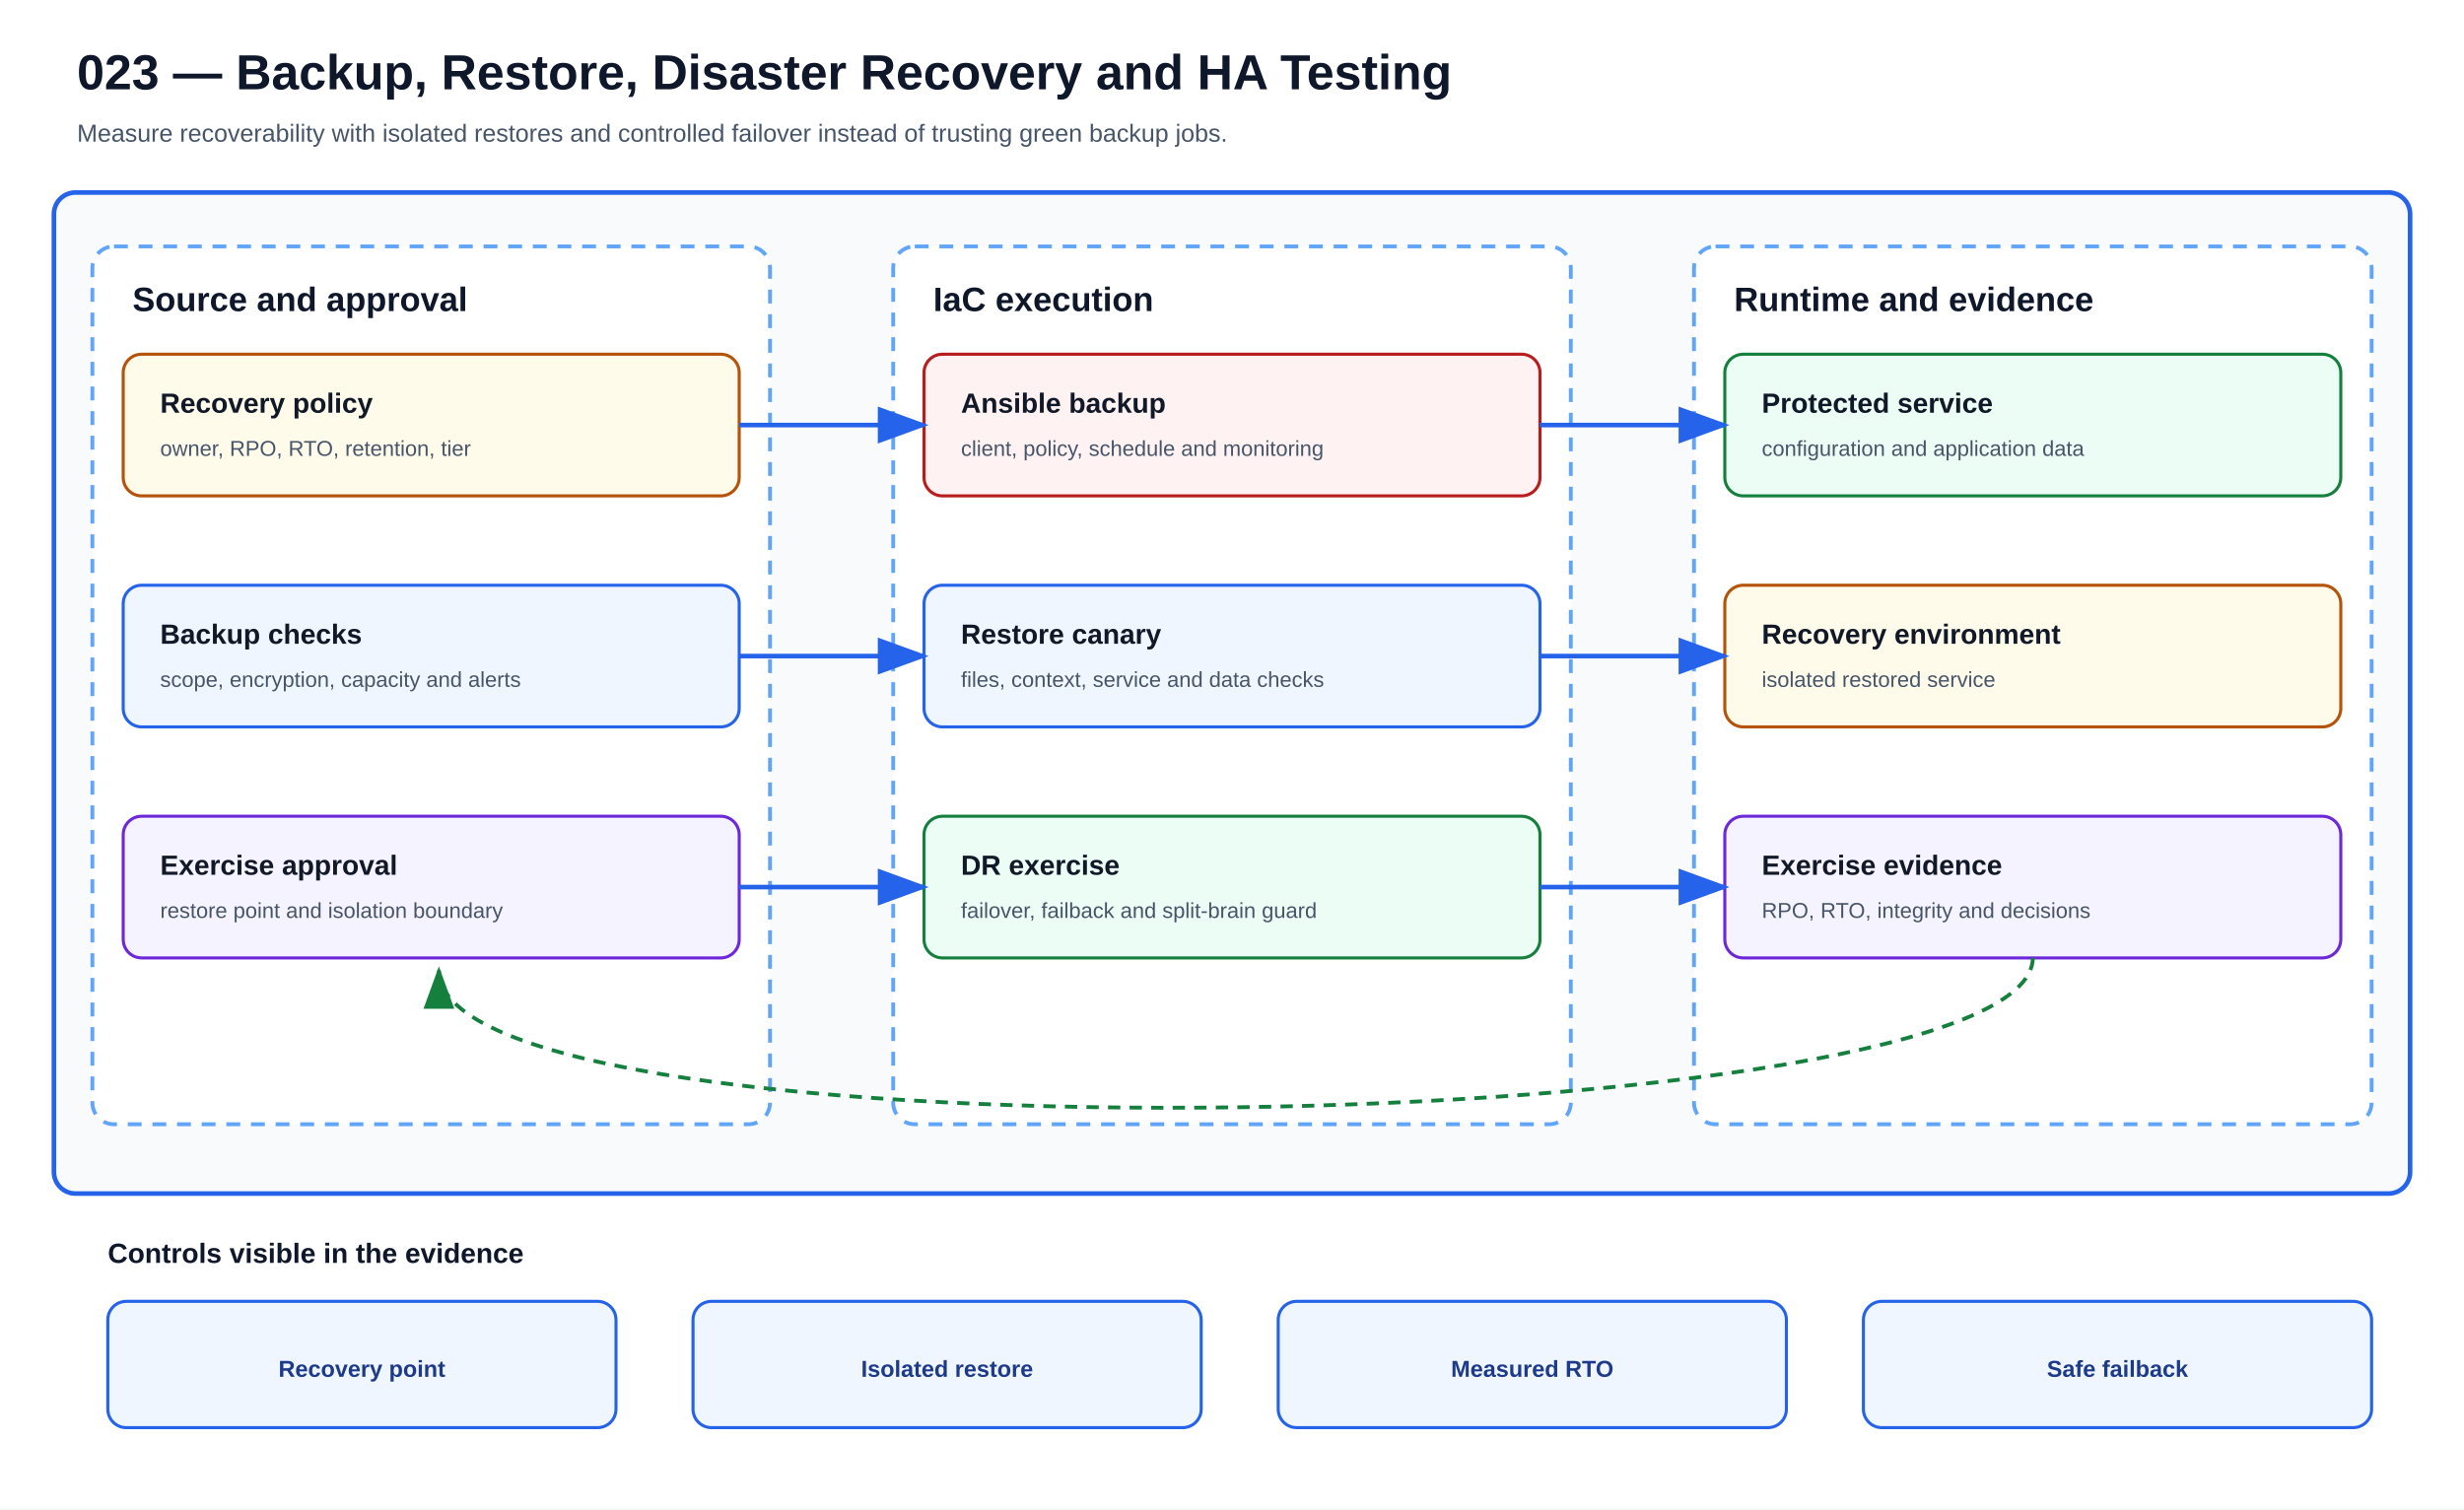
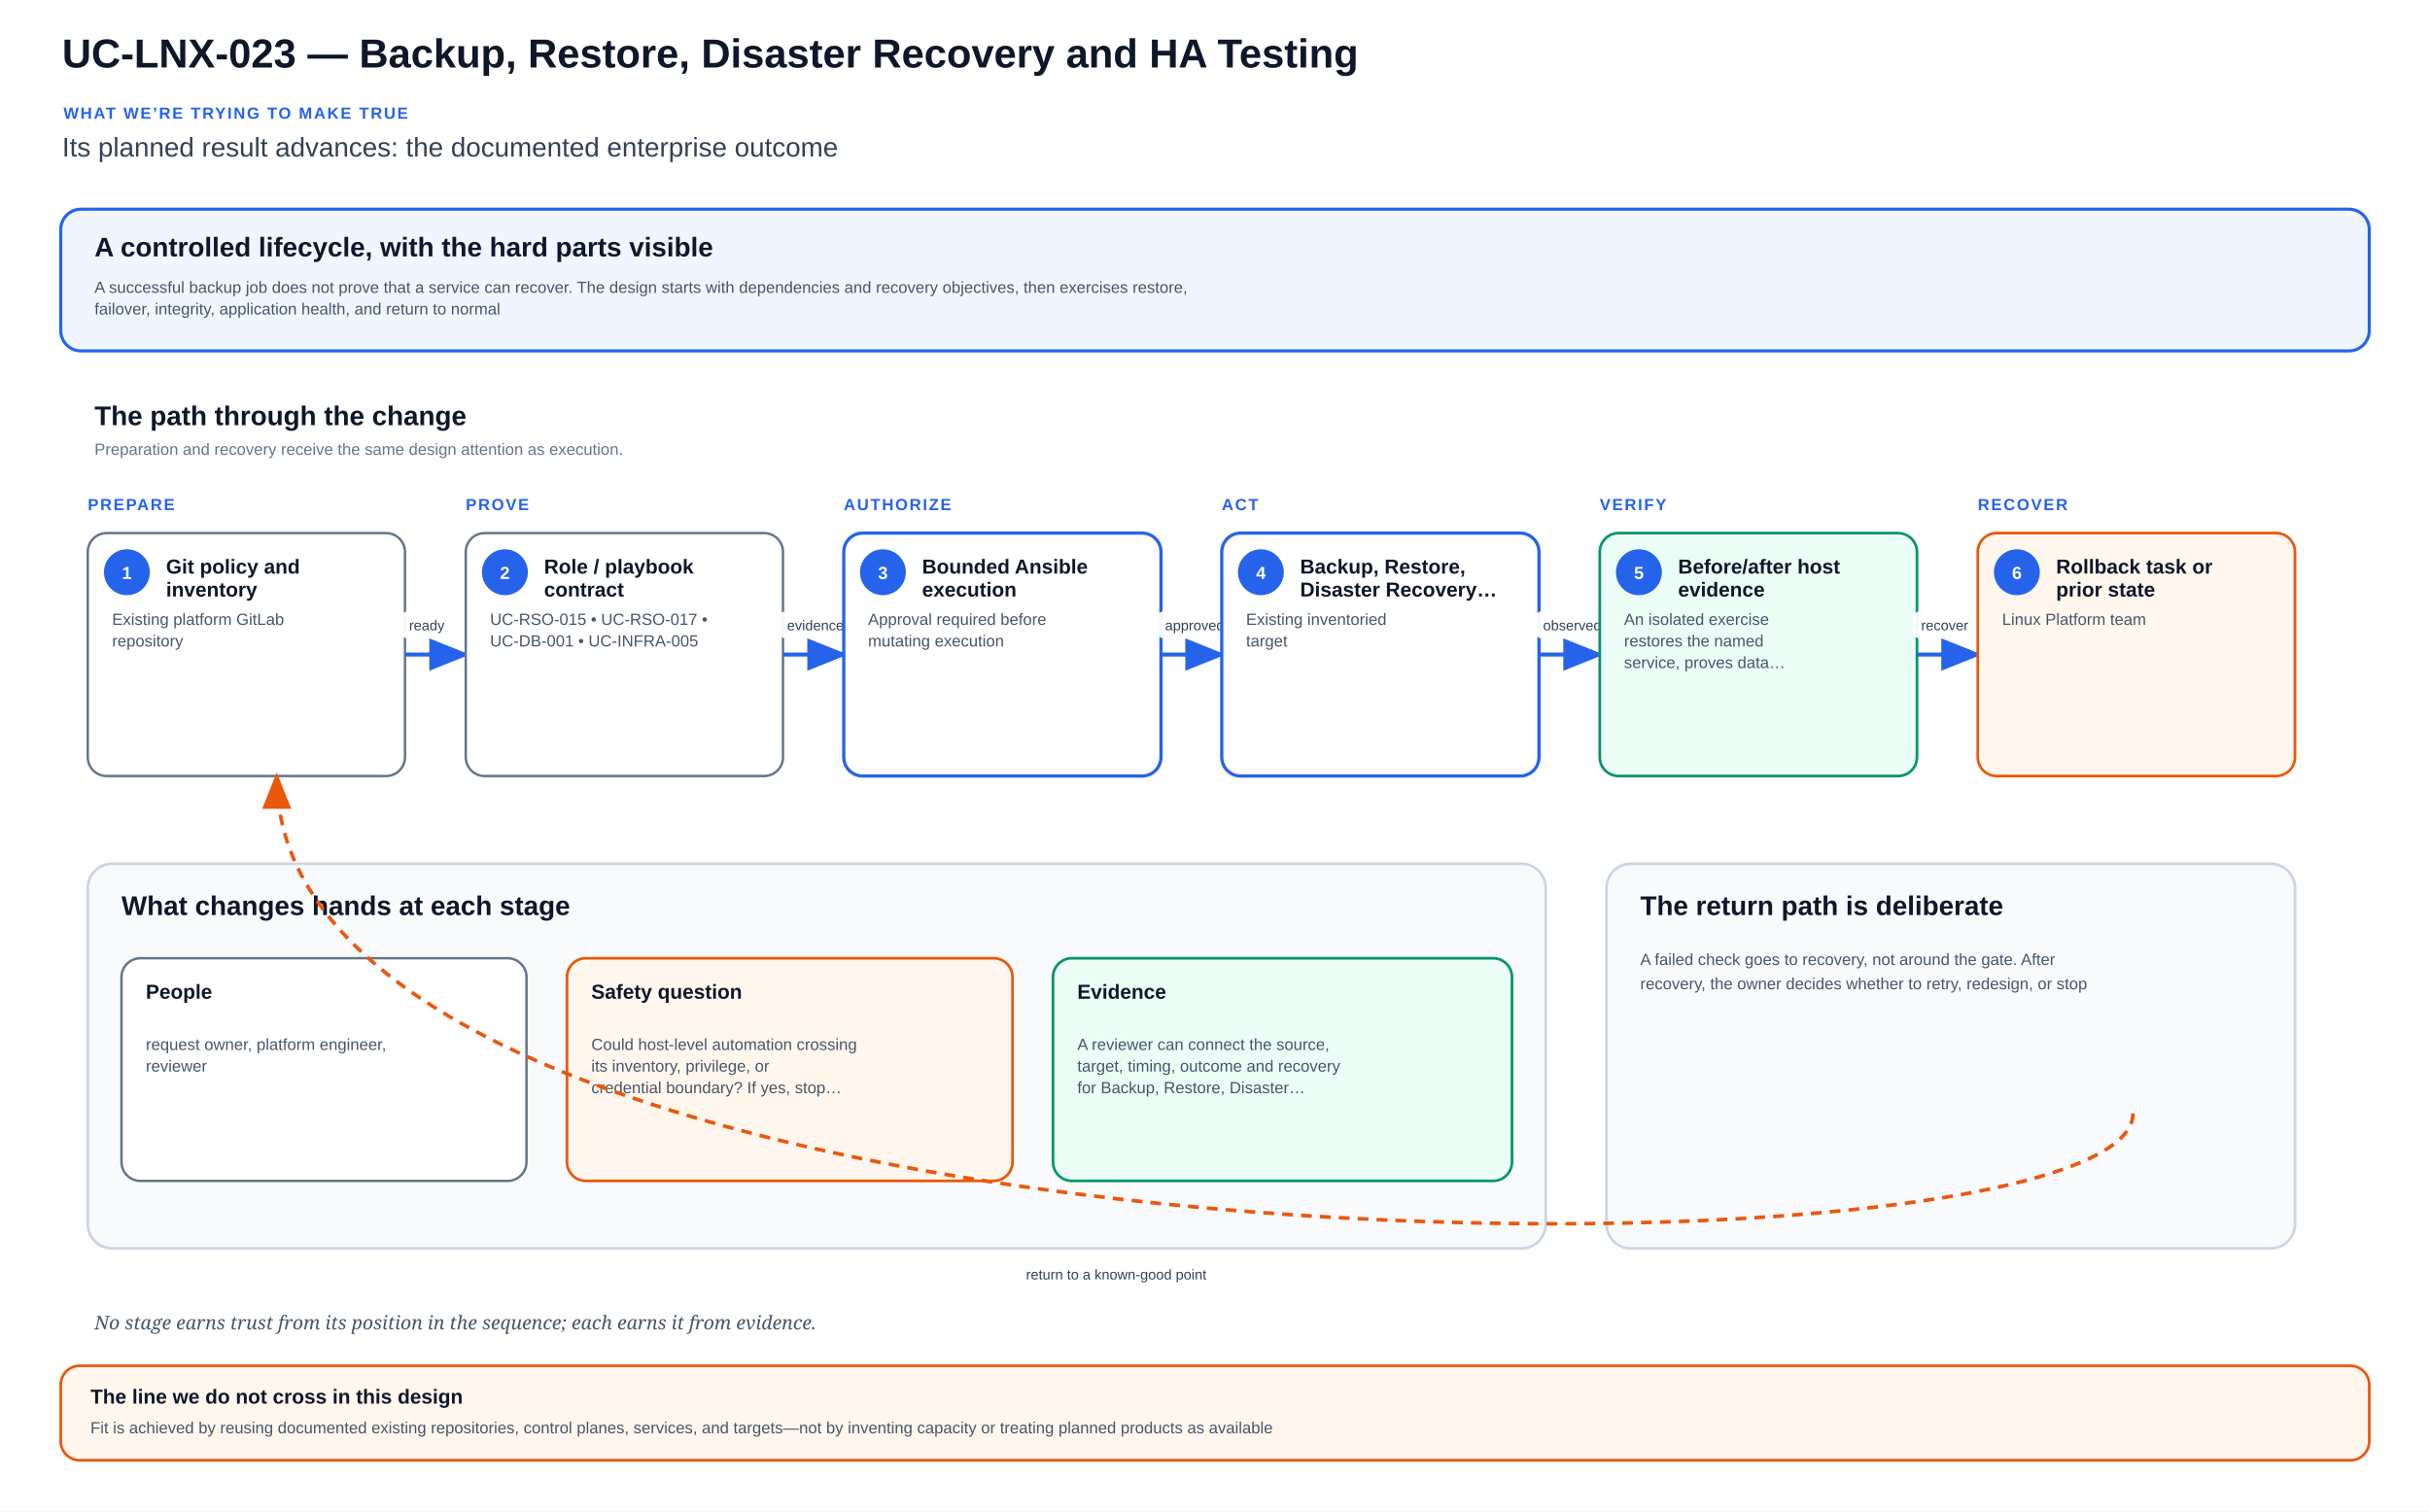
- <svg xmlns="http://www.w3.org/2000/svg" width="1600" height="980" viewBox="0 0 1600 980" role="img" aria-labelledby="title desc">
+ <svg xmlns="http://www.w3.org/2000/svg" width="1800" height="1120" viewBox="0 0 1800 1120" role="img" aria-labelledby="title desc" data-use-case="UC-LNX-023" data-archetype="lifecycle">
  <defs>
    <style>
- .bg{fill:#ffffff}.frame{fill:#f8fafc;stroke:#2563eb;stroke-width:3}.zone{fill:#ffffff;stroke:#60a5fa;stroke-width:2.5;stroke-dasharray:9 7}.title{font:700 32px Arial,sans-serif;fill:#0f172a}.subtitle{font:16px Arial,sans-serif;fill:#475569}.zoneTitle{font:700 22px Arial,sans-serif;fill:#0f172a}.boxTitle{font:700 18px Arial,sans-serif;fill:#111827}.boxSub{font:14px Arial,sans-serif;fill:#475569}.amber{fill:#fffbeb;stroke:#b45309;stroke-width:2}.blue{fill:#eff6ff;stroke:#2563eb;stroke-width:2}.purple{fill:#f5f3ff;stroke:#6d28d9;stroke-width:2}.red{fill:#fef2f2;stroke:#b91c1c;stroke-width:2}.green{fill:#ecfdf5;stroke:#15803d;stroke-width:2}.flow{stroke:#2563eb;stroke-width:3;fill:none;marker-end:url(#arrow)}.feedback{stroke:#15803d;stroke-width:2.5;stroke-dasharray:8 6;fill:none;marker-end:url(#greenArrow)}.controlTitle{font:700 18px Arial,sans-serif;fill:#0f172a}.control{font:700 15px Arial,sans-serif;fill:#1e3a8a}
+ .bg{fill:#fff}.panel{fill:#f8fafc;stroke:#cbd5e1;stroke-width:2}.accentPanel{fill:#eff6ff;stroke:#2563eb;stroke-width:2.3}.card{fill:#fff;stroke:#64748b;stroke-width:1.8}.accentCard{fill:#fff;stroke:#2563eb;stroke-width:2.4}.goodCard{fill:#ecfdf5;stroke:#059669;stroke-width:2}.warnCard{fill:#fff7ed;stroke:#ea580c;stroke-width:2}.darkCard{fill:#0f172a;stroke:#0f172a;stroke-width:2}.mainTitle{font:700 30px Arial,sans-serif;fill:#0f172a}.kicker{font:700 12px Arial,sans-serif;fill:#2563eb;letter-spacing:1.2px}.quote{font:20px Arial,sans-serif;fill:#334155}.section{font:700 20px Arial,sans-serif;fill:#0f172a}.sectionSub{font:12px Arial,sans-serif;fill:#64748b}.cardTitle{font:700 15px Arial,sans-serif;fill:#0f172a}.body{font:12px Arial,sans-serif;fill:#475569}.inverseTitle{font:700 15px Arial,sans-serif;fill:#fff}.inverseBody{font:12px Arial,sans-serif;fill:#e2e8f0}.badge{fill:#2563eb}.badgeText{font:700 13px Arial,sans-serif;fill:#fff}.arrow{stroke:#2563eb;stroke-width:3;fill:none;marker-end:url(#arrow)}.thinArrow{stroke:#64748b;stroke-width:2;fill:none;marker-end:url(#grayArrow)}.feedback{stroke:#ea580c;stroke-width:2.7;stroke-dasharray:8 6;fill:none;marker-end:url(#orangeArrow)}.label{fill:#fff;opacity:.94}.edgeText{font:10.5px Arial,sans-serif;fill:#334155}.lane{fill:none;stroke:#94a3b8;stroke-width:1.8;stroke-dasharray:7 6}.decision{fill:#fff;stroke:#2563eb;stroke-width:2.5}.small{font:11px Arial,sans-serif;fill:#64748b}.note{font:italic 14px Georgia,serif;fill:#475569}.hub{fill:#2563eb;stroke:#2563eb;stroke-width:2}.hubTitle{font:700 18px Arial,sans-serif;fill:#fff}.hubBody{font:12px Arial,sans-serif;fill:#fff}.zone{fill:#eff6ff;stroke:#2563eb;stroke-width:2}.nodeCircle{fill:#fff;stroke:#2563eb;stroke-width:2.3}.nodeTitle{font:700 13px Arial,sans-serif;fill:#0f172a}.nodeBody{font:11px Arial,sans-serif;fill:#475569}
</style>
-     <marker id="arrow" markerWidth="12" markerHeight="12" refX="10" refY="4" orient="auto">
-       <path d="M0,0 L0,8 L11,4 z" fill="#2563eb" />
+     <marker id="arrow" markerWidth="11" markerHeight="11" refX="9" refY="4" orient="auto">
+       <path d="M0 0L0 8L10 4z" fill="#2563eb" />
    </marker>
-     <marker id="greenArrow" markerWidth="12" markerHeight="12" refX="10" refY="4" orient="auto">
-       <path d="M0,0 L0,8 L11,4 z" fill="#15803d" />
+     <marker id="grayArrow" markerWidth="11" markerHeight="11" refX="9" refY="4" orient="auto">
+       <path d="M0 0L0 8L10 4z" fill="#64748b" />
+     </marker>
+     <marker id="orangeArrow" markerWidth="11" markerHeight="11" refX="9" refY="4" orient="auto">
+       <path d="M0 0L0 8L10 4z" fill="#ea580c" />
    </marker>
  </defs>
-   <rect class="bg" width="1600" height="980" />
-   <text class="title" x="50" y="58">023 — Backup, Restore, Disaster Recovery and HA Testing</text>
-   <text class="subtitle" x="50" y="92">Measure recoverability with isolated restores and controlled failover instead of trusting green backup jobs.</text>
-   <rect class="frame" x="35" y="125" width="1530" height="650" rx="14" />
-   <rect class="zone" x="60" y="160" width="440" height="570" rx="14" />
-   <rect class="zone" x="580" y="160" width="440" height="570" rx="14" />
-   <rect class="zone" x="1100" y="160" width="440" height="570" rx="14" />
-   <text class="zoneTitle" x="86" y="202">Source and approval</text>
-   <text class="zoneTitle" x="606" y="202">IaC execution</text>
-   <text class="zoneTitle" x="1126" y="202">Runtime and evidence</text>
-   <rect class="amber" x="80" y="230" width="400" height="92" rx="12" />
-   <text class="boxTitle" x="104" y="268">Recovery policy</text>
-   <text class="boxSub" x="104" y="296">owner, RPO, RTO, retention, tier</text>
-   <rect class="blue" x="80" y="380" width="400" height="92" rx="12" />
-   <text class="boxTitle" x="104" y="418">Backup checks</text>
-   <text class="boxSub" x="104" y="446">scope, encryption, capacity and alerts</text>
-   <rect class="purple" x="80" y="530" width="400" height="92" rx="12" />
-   <text class="boxTitle" x="104" y="568">Exercise approval</text>
-   <text class="boxSub" x="104" y="596">restore point and isolation boundary</text>
-   <rect class="red" x="600" y="230" width="400" height="92" rx="12" />
-   <text class="boxTitle" x="624" y="268">Ansible backup</text>
-   <text class="boxSub" x="624" y="296">client, policy, schedule and monitoring</text>
-   <rect class="blue" x="600" y="380" width="400" height="92" rx="12" />
-   <text class="boxTitle" x="624" y="418">Restore canary</text>
-   <text class="boxSub" x="624" y="446">files, context, service and data checks</text>
-   <rect class="green" x="600" y="530" width="400" height="92" rx="12" />
-   <text class="boxTitle" x="624" y="568">DR exercise</text>
-   <text class="boxSub" x="624" y="596">failover, failback and split-brain guard</text>
-   <rect class="green" x="1120" y="230" width="400" height="92" rx="12" />
-   <text class="boxTitle" x="1144" y="268">Protected service</text>
-   <text class="boxSub" x="1144" y="296">configuration and application data</text>
-   <rect class="amber" x="1120" y="380" width="400" height="92" rx="12" />
-   <text class="boxTitle" x="1144" y="418">Recovery environment</text>
-   <text class="boxSub" x="1144" y="446">isolated restored service</text>
-   <rect class="purple" x="1120" y="530" width="400" height="92" rx="12" />
-   <text class="boxTitle" x="1144" y="568">Exercise evidence</text>
-   <text class="boxSub" x="1144" y="596">RPO, RTO, integrity and decisions</text>
-   <path class="flow" d="M480 276 L600 276" />
-   <path class="flow" d="M480 426 L600 426" />
-   <path class="flow" d="M480 576 L600 576" />
-   <path class="flow" d="M1000 276 L1120 276" />
-   <path class="flow" d="M1000 426 L1120 426" />
-   <path class="flow" d="M1000 576 L1120 576" />
-   <path class="feedback" d="M1320 622 C1320 740 285 760 285 630" />
-   <text class="controlTitle" x="70" y="820">Controls visible in the evidence</text>
-   <rect class="blue" x="70" y="845" width="330" height="82" rx="12" />
-   <text class="control" x="235" y="894" text-anchor="middle">Recovery point</text>
-   <rect class="blue" x="450" y="845" width="330" height="82" rx="12" />
-   <text class="control" x="615" y="894" text-anchor="middle">Isolated restore</text>
-   <rect class="blue" x="830" y="845" width="330" height="82" rx="12" />
-   <text class="control" x="995" y="894" text-anchor="middle">Measured RTO</text>
-   <rect class="blue" x="1210" y="845" width="330" height="82" rx="12" />
-   <text class="control" x="1375" y="894" text-anchor="middle">Safe failback</text>
+   <rect class="bg" width="1800" height="1120" />
+   <text class="mainTitle" x="46" y="50">
+     <tspan x="46" dy="0">UC-LNX-023 — Backup, Restore, Disaster Recovery and HA Testing</tspan>
+   </text>
+   <text class="kicker" x="47" y="88">WHAT WE’RE TRYING TO MAKE TRUE</text>
+   <text class="quote" x="46" y="116" text-anchor="start">
+     <tspan x="46" dy="0">Its planned result advances: the documented enterprise outcome</tspan>
+   </text>
+   <rect class="accentPanel" x="45" y="155" width="1710" height="105" rx="15" />
+   <text class="section" x="70" y="190">A controlled lifecycle, with the hard parts visible</text>
+   <text class="body" x="70" y="217" text-anchor="start">
+     <tspan x="70" dy="0">A successful backup job does not prove that a service can recover. The design starts with dependencies and recovery objectives, then exercises restore,</tspan>
+     <tspan x="70" dy="16">failover, integrity, application health, and return to normal</tspan>
+   </text>
+   <text class="section" x="70" y="315">The path through the change</text>
+   <text class="sectionSub" x="70" y="337">Preparation and recovery receive the same design attention as execution.</text>
+   <text class="kicker" x="65" y="378">PREPARE</text>
+   <rect class="card" x="65" y="395" width="235" height="180" rx="14" />
+   <circle class="badge" cx="94" cy="424" r="17" />
+   <text class="badgeText" x="94" y="429" text-anchor="middle">1</text>
+   <text class="cardTitle" x="123" y="425" text-anchor="start">
+     <tspan x="123" dy="0">Git policy and</tspan>
+     <tspan x="123" dy="17">inventory</tspan>
+   </text>
+   <text class="body" x="83" y="463" text-anchor="start">
+     <tspan x="83" dy="0">Existing platform GitLab</tspan>
+     <tspan x="83" dy="16">repository</tspan>
+   </text>
+   <path class="arrow" d="M300 485 L345 485" />
+   <rect class="label" x="297" y="453" width="52" height="20" rx="5" />
+   <text class="edgeText" x="303" y="467">ready</text>
+   <text class="kicker" x="345" y="378">PROVE</text>
+   <rect class="card" x="345" y="395" width="235" height="180" rx="14" />
+   <circle class="badge" cx="374" cy="424" r="17" />
+   <text class="badgeText" x="374" y="429" text-anchor="middle">2</text>
+   <text class="cardTitle" x="403" y="425" text-anchor="start">
+     <tspan x="403" dy="0">Role / playbook</tspan>
+     <tspan x="403" dy="17">contract</tspan>
+   </text>
+   <text class="body" x="363" y="463" text-anchor="start">
+     <tspan x="363" dy="0">UC-RSO-015 • UC-RSO-017 •</tspan>
+     <tspan x="363" dy="16">UC-DB-001 • UC-INFRA-005</tspan>
+   </text>
+   <path class="arrow" d="M580 485 L625 485" />
+   <rect class="label" x="577" y="453" width="60" height="20" rx="5" />
+   <text class="edgeText" x="583" y="467">evidence</text>
+   <text class="kicker" x="625" y="378">AUTHORIZE</text>
+   <rect class="accentCard" x="625" y="395" width="235" height="180" rx="14" />
+   <circle class="badge" cx="654" cy="424" r="17" />
+   <text class="badgeText" x="654" y="429" text-anchor="middle">3</text>
+   <text class="cardTitle" x="683" y="425" text-anchor="start">
+     <tspan x="683" dy="0">Bounded Ansible</tspan>
+     <tspan x="683" dy="17">execution</tspan>
+   </text>
+   <text class="body" x="643" y="463" text-anchor="start">
+     <tspan x="643" dy="0">Approval required before</tspan>
+     <tspan x="643" dy="16">mutating execution</tspan>
+   </text>
+   <path class="arrow" d="M860 485 L905 485" />
+   <rect class="label" x="857" y="453" width="60" height="20" rx="5" />
+   <text class="edgeText" x="863" y="467">approved</text>
+   <text class="kicker" x="905" y="378">ACT</text>
+   <rect class="accentCard" x="905" y="395" width="235" height="180" rx="14" />
+   <circle class="badge" cx="934" cy="424" r="17" />
+   <text class="badgeText" x="934" y="429" text-anchor="middle">4</text>
+   <text class="cardTitle" x="963" y="425" text-anchor="start">
+     <tspan x="963" dy="0">Backup, Restore,</tspan>
+     <tspan x="963" dy="17">Disaster Recovery…</tspan>
+   </text>
+   <text class="body" x="923" y="463" text-anchor="start">
+     <tspan x="923" dy="0">Existing inventoried</tspan>
+     <tspan x="923" dy="16">target</tspan>
+   </text>
+   <path class="arrow" d="M1140 485 L1185 485" />
+   <rect class="label" x="1137" y="453" width="60" height="20" rx="5" />
+   <text class="edgeText" x="1143" y="467">observed</text>
+   <text class="kicker" x="1185" y="378">VERIFY</text>
+   <rect class="goodCard" x="1185" y="395" width="235" height="180" rx="14" />
+   <circle class="badge" cx="1214" cy="424" r="17" />
+   <text class="badgeText" x="1214" y="429" text-anchor="middle">5</text>
+   <text class="cardTitle" x="1243" y="425" text-anchor="start">
+     <tspan x="1243" dy="0">Before/after host</tspan>
+     <tspan x="1243" dy="17">evidence</tspan>
+   </text>
+   <text class="body" x="1203" y="463" text-anchor="start">
+     <tspan x="1203" dy="0">An isolated exercise</tspan>
+     <tspan x="1203" dy="16">restores the named</tspan>
+     <tspan x="1203" dy="16">service, proves data…</tspan>
+   </text>
+   <path class="arrow" d="M1420 485 L1465 485" />
+   <rect class="label" x="1417" y="453" width="54" height="20" rx="5" />
+   <text class="edgeText" x="1423" y="467">recover</text>
+   <text class="kicker" x="1465" y="378">RECOVER</text>
+   <rect class="warnCard" x="1465" y="395" width="235" height="180" rx="14" />
+   <circle class="badge" cx="1494" cy="424" r="17" />
+   <text class="badgeText" x="1494" y="429" text-anchor="middle">6</text>
+   <text class="cardTitle" x="1523" y="425" text-anchor="start">
+     <tspan x="1523" dy="0">Rollback task or</tspan>
+     <tspan x="1523" dy="17">prior state</tspan>
+   </text>
+   <text class="body" x="1483" y="463" text-anchor="start">
+     <tspan x="1483" dy="0">Linux Platform team</tspan>
+   </text>
+   <rect class="panel" x="65" y="640" width="1080" height="285" rx="18" />
+   <text class="section" x="90" y="678">What changes hands at each stage</text>
+   <rect class="card" x="90" y="710" width="300" height="165" rx="14" />
+   <text class="cardTitle" x="108" y="740" text-anchor="start">
+     <tspan x="108" dy="0">People</tspan>
+   </text>
+   <text class="body" x="108" y="778" text-anchor="start">
+     <tspan x="108" dy="0">request owner, platform engineer,</tspan>
+     <tspan x="108" dy="16">reviewer</tspan>
+   </text>
+   <rect class="warnCard" x="420" y="710" width="330" height="165" rx="14" />
+   <text class="cardTitle" x="438" y="740" text-anchor="start">
+     <tspan x="438" dy="0">Safety question</tspan>
+   </text>
+   <text class="body" x="438" y="778" text-anchor="start">
+     <tspan x="438" dy="0">Could host-level automation crossing</tspan>
+     <tspan x="438" dy="16">its inventory, privilege, or</tspan>
+     <tspan x="438" dy="16">credential boundary? If yes, stop…</tspan>
+   </text>
+   <rect class="goodCard" x="780" y="710" width="340" height="165" rx="14" />
+   <text class="cardTitle" x="798" y="740" text-anchor="start">
+     <tspan x="798" dy="0">Evidence</tspan>
+   </text>
+   <text class="body" x="798" y="778" text-anchor="start">
+     <tspan x="798" dy="0">A reviewer can connect the source,</tspan>
+     <tspan x="798" dy="16">target, timing, outcome and recovery</tspan>
+     <tspan x="798" dy="16">for Backup, Restore, Disaster…</tspan>
+   </text>
+   <rect class="panel" x="1190" y="640" width="510" height="285" rx="18" />
+   <text class="section" x="1215" y="678">The return path is deliberate</text>
+   <text class="body" x="1215" y="715" text-anchor="start">
+     <tspan x="1215" dy="0">A failed check goes to recovery, not around the gate. After</tspan>
+     <tspan x="1215" dy="18">recovery, the owner decides whether to retry, redesign, or stop</tspan>
+   </text>
+   <path class="feedback" d="M1580 825 C1580 960 205 960 205 575" />
+   <rect class="label" x="754" y="934" width="180" height="20" rx="5" />
+   <text class="edgeText" x="760" y="948">return to a known-good point</text>
+   <text class="note" x="70" y="985">No stage earns trust from its position in the sequence; each earns it from evidence.</text>
+   <rect class="warnCard" x="45" y="1012" width="1710" height="70" rx="14" />
+   <text class="cardTitle" x="67" y="1040">The line we do not cross in this design</text>
+   <text class="body" x="67" y="1062" text-anchor="start">
+     <tspan x="67" dy="0">Fit is achieved by reusing documented existing repositories, control planes, services, and targets—not by inventing capacity or treating planned products as available</tspan>
+   </text>
</svg>
